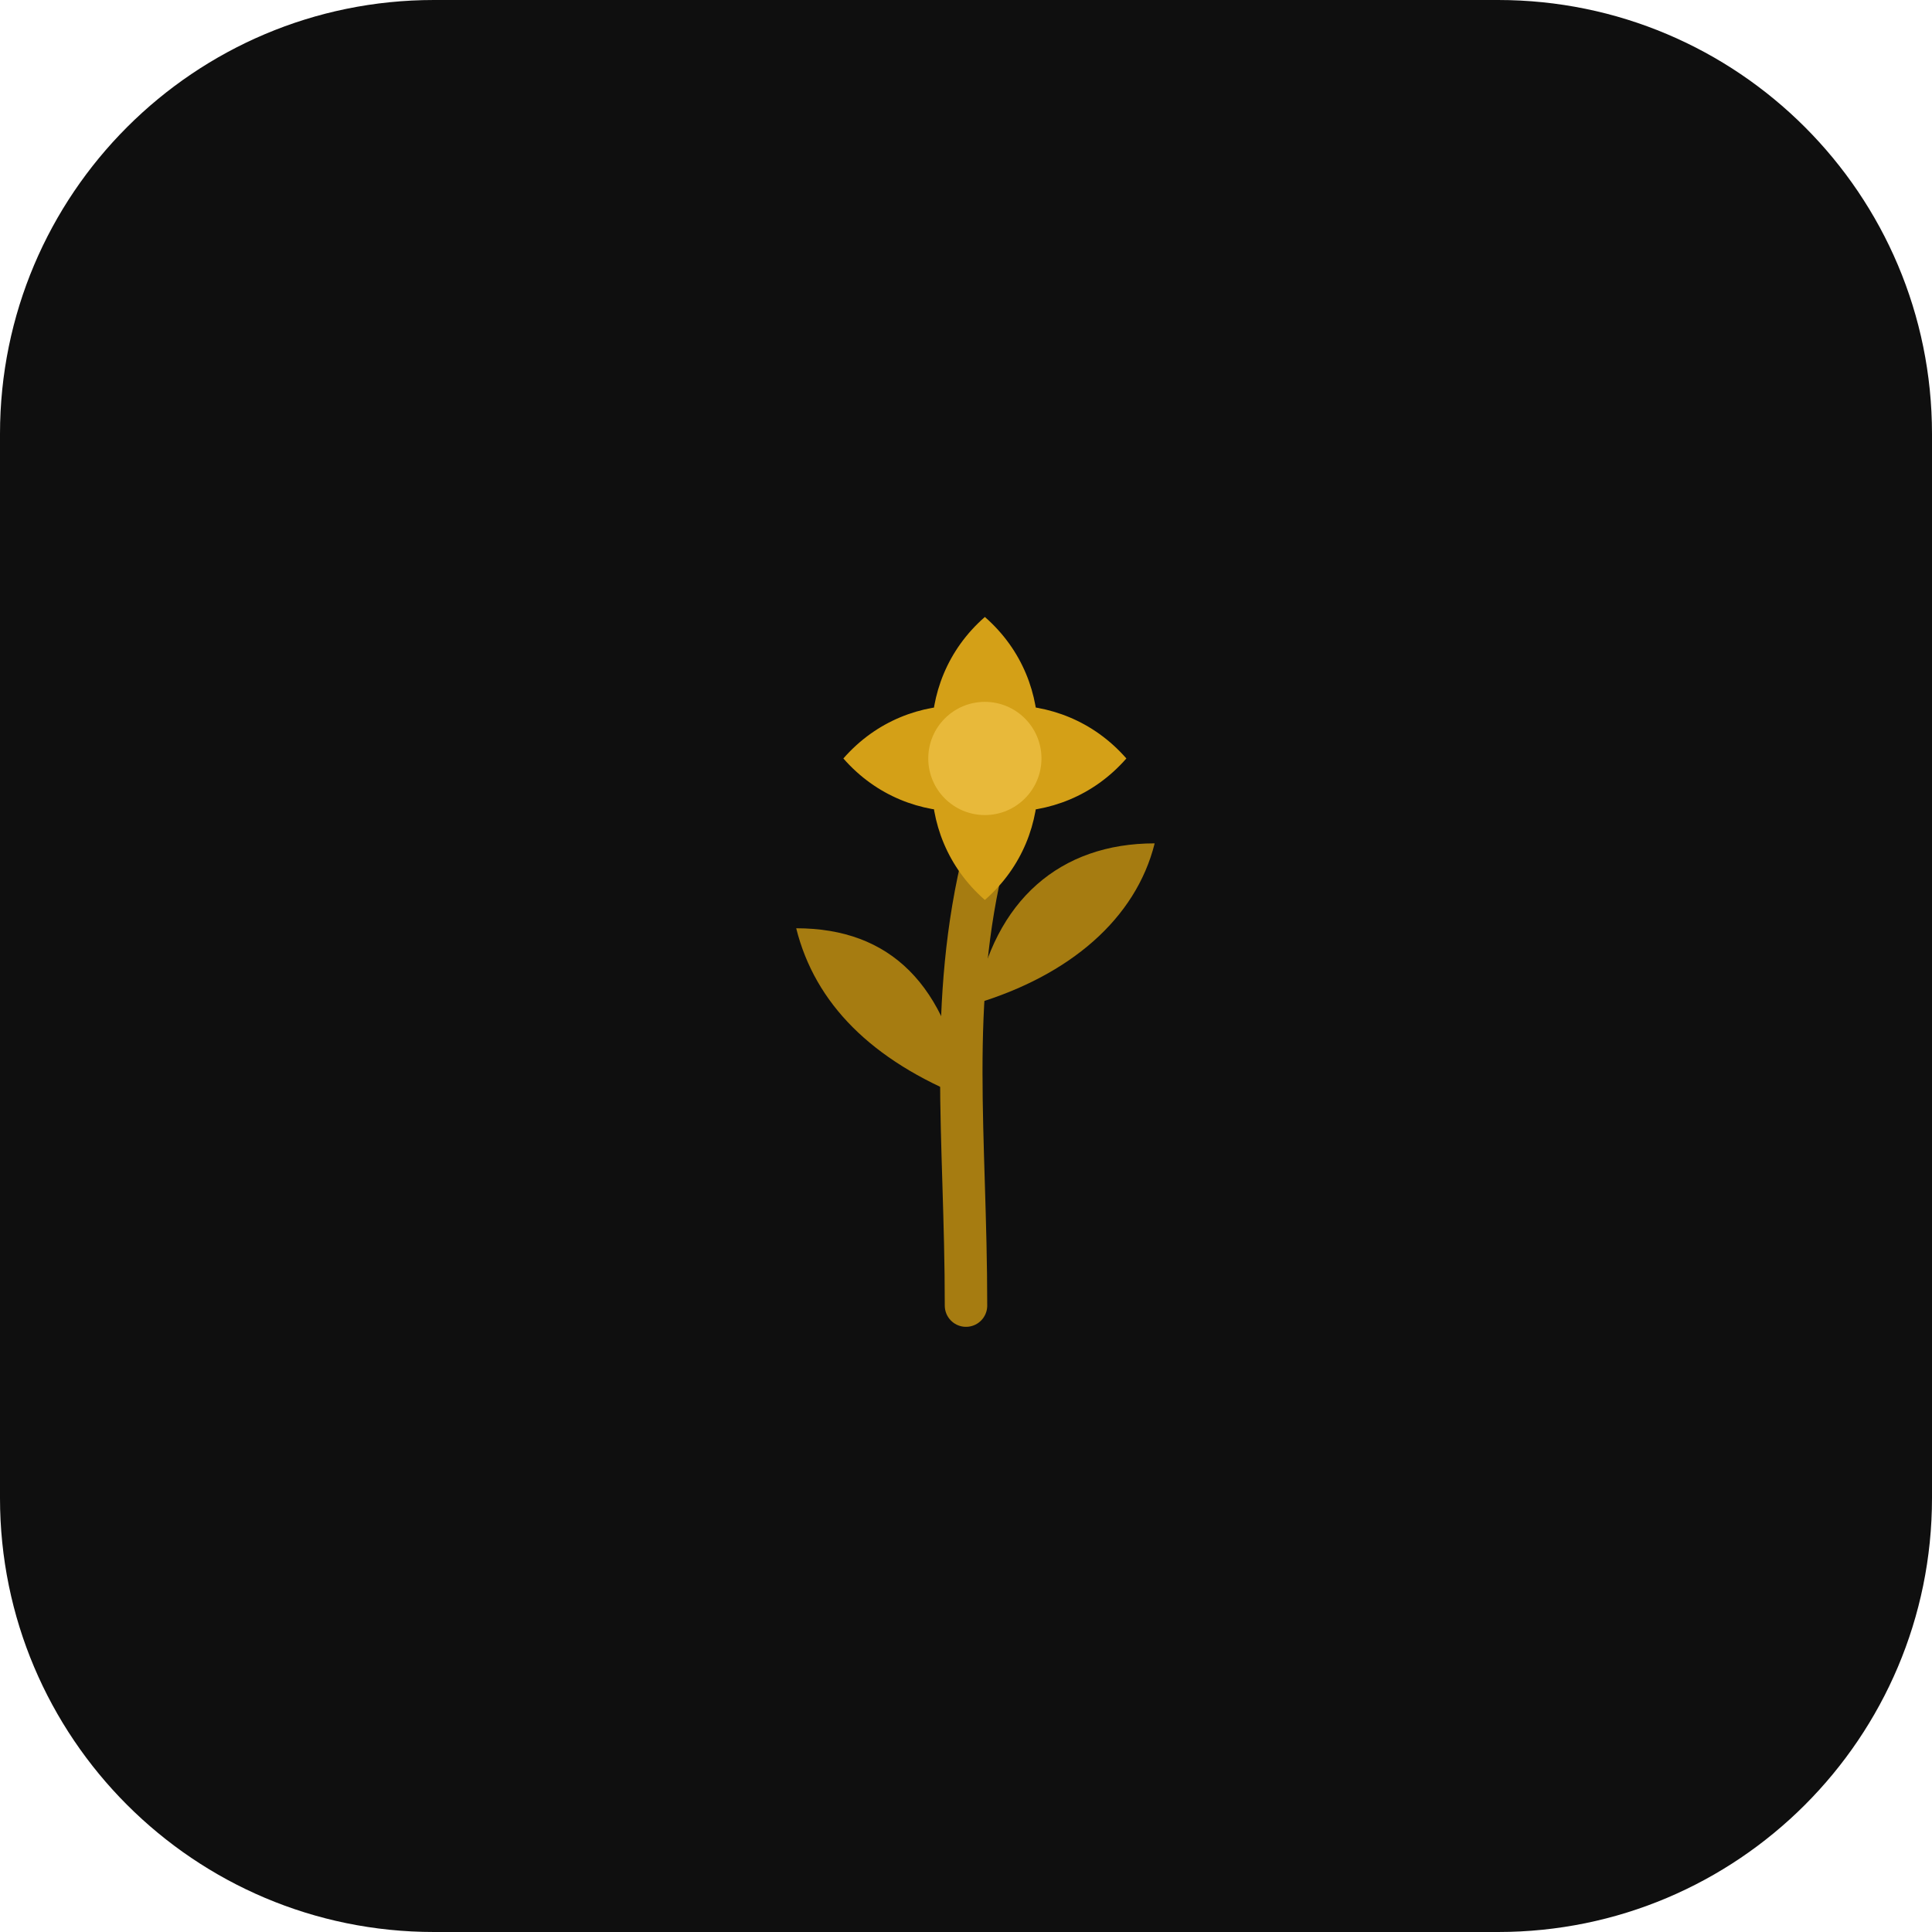
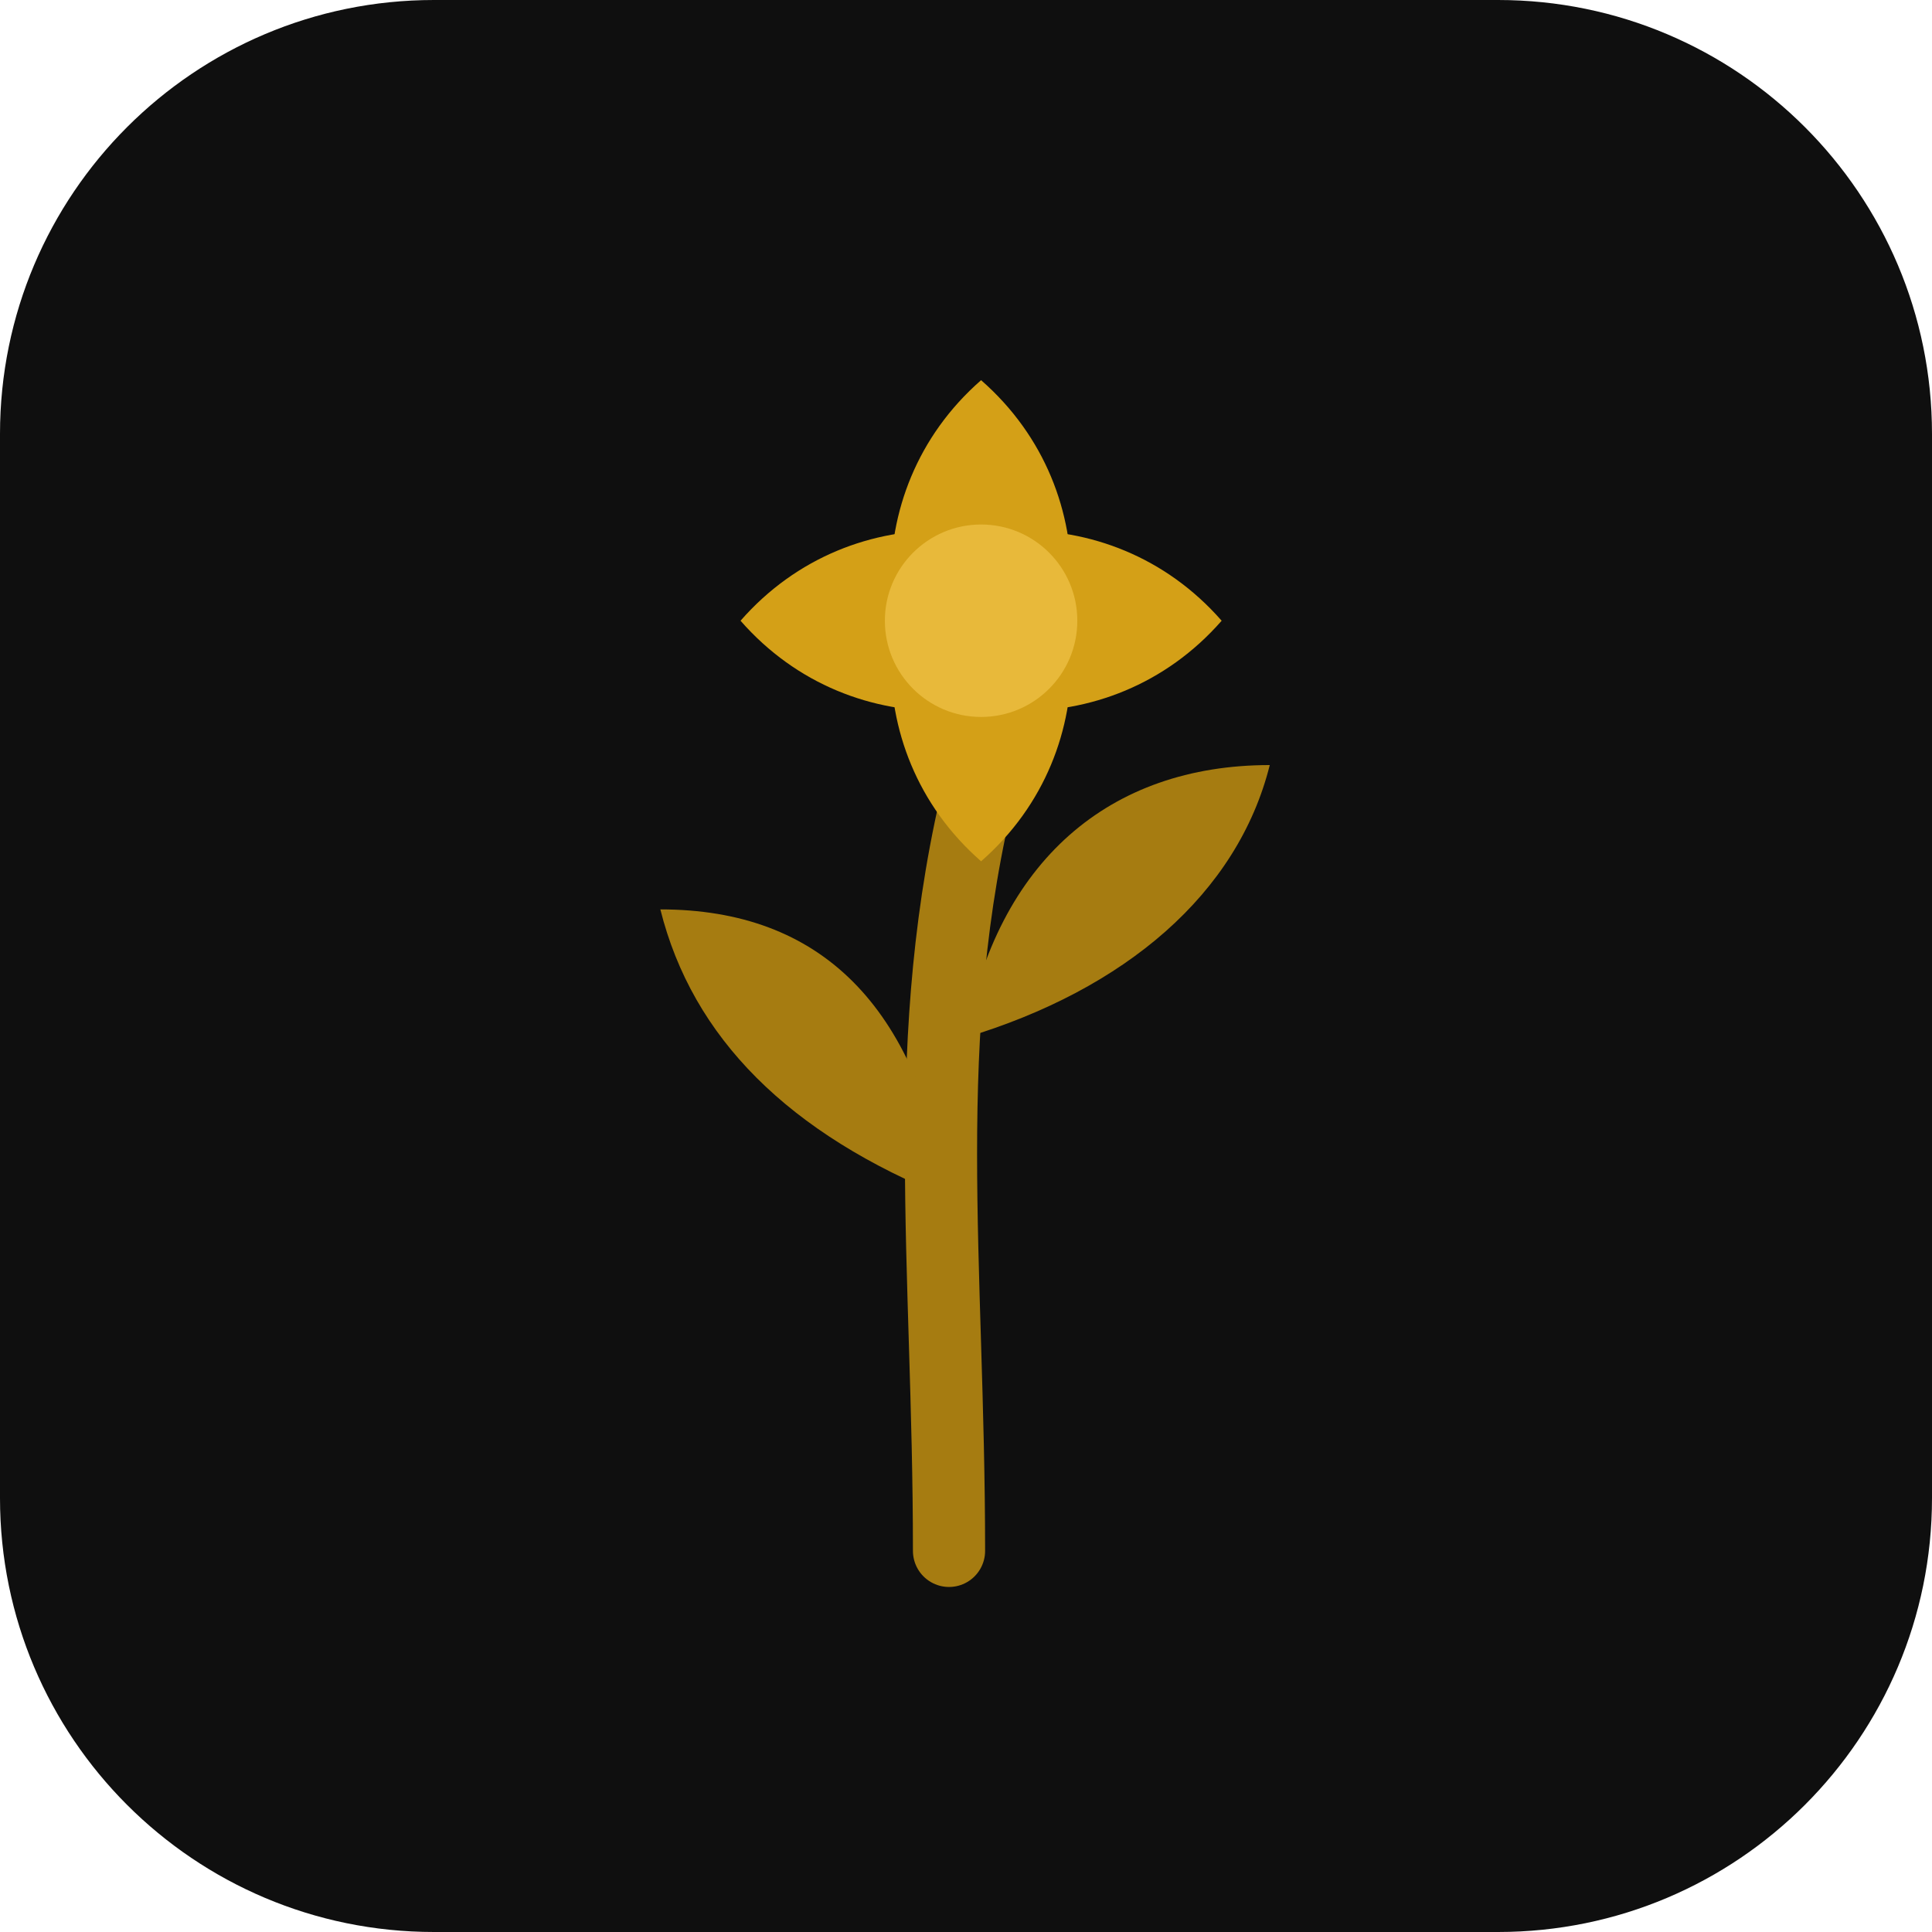
<svg xmlns="http://www.w3.org/2000/svg" width="1024" height="1024" viewBox="0 0 1024 1024">
  <rect width="1024" height="1024" rx="230" fill="#0f0f0f" />
-   <g transform="translate(212 232) scale(5)">
+   <g transform="translate(-7 40) scale(8.5)">
    <path d="M60 92 C60 74 58 60 62 44" fill="none" stroke="#a67c11" stroke-width="4.5" stroke-linecap="round" />
    <path d="M60 70 C50 66 44 60 42 52 C52 52 58 58 60 70 Z" fill="#a67c11" />
    <path d="M61 60 C71 57 78 51 80 43 C70 43 63 49 61 60 Z" fill="#a67c11" />
    <g fill="#d4a017">
      <path d="M62 44 C55 38 54 26 62 19 C70 26 69 38 62 44 Z" />
      <path d="M62 44 C55 38 54 26 62 19 C70 26 69 38 62 44 Z" transform="rotate(90 62 34)" />
      <path d="M62 44 C55 38 54 26 62 19 C70 26 69 38 62 44 Z" transform="rotate(180 62 34)" />
      <path d="M62 44 C55 38 54 26 62 19 C70 26 69 38 62 44 Z" transform="rotate(270 62 34)" />
    </g>
    <circle cx="62" cy="34" r="6" fill="#e8b93a" />
  </g>
</svg>
